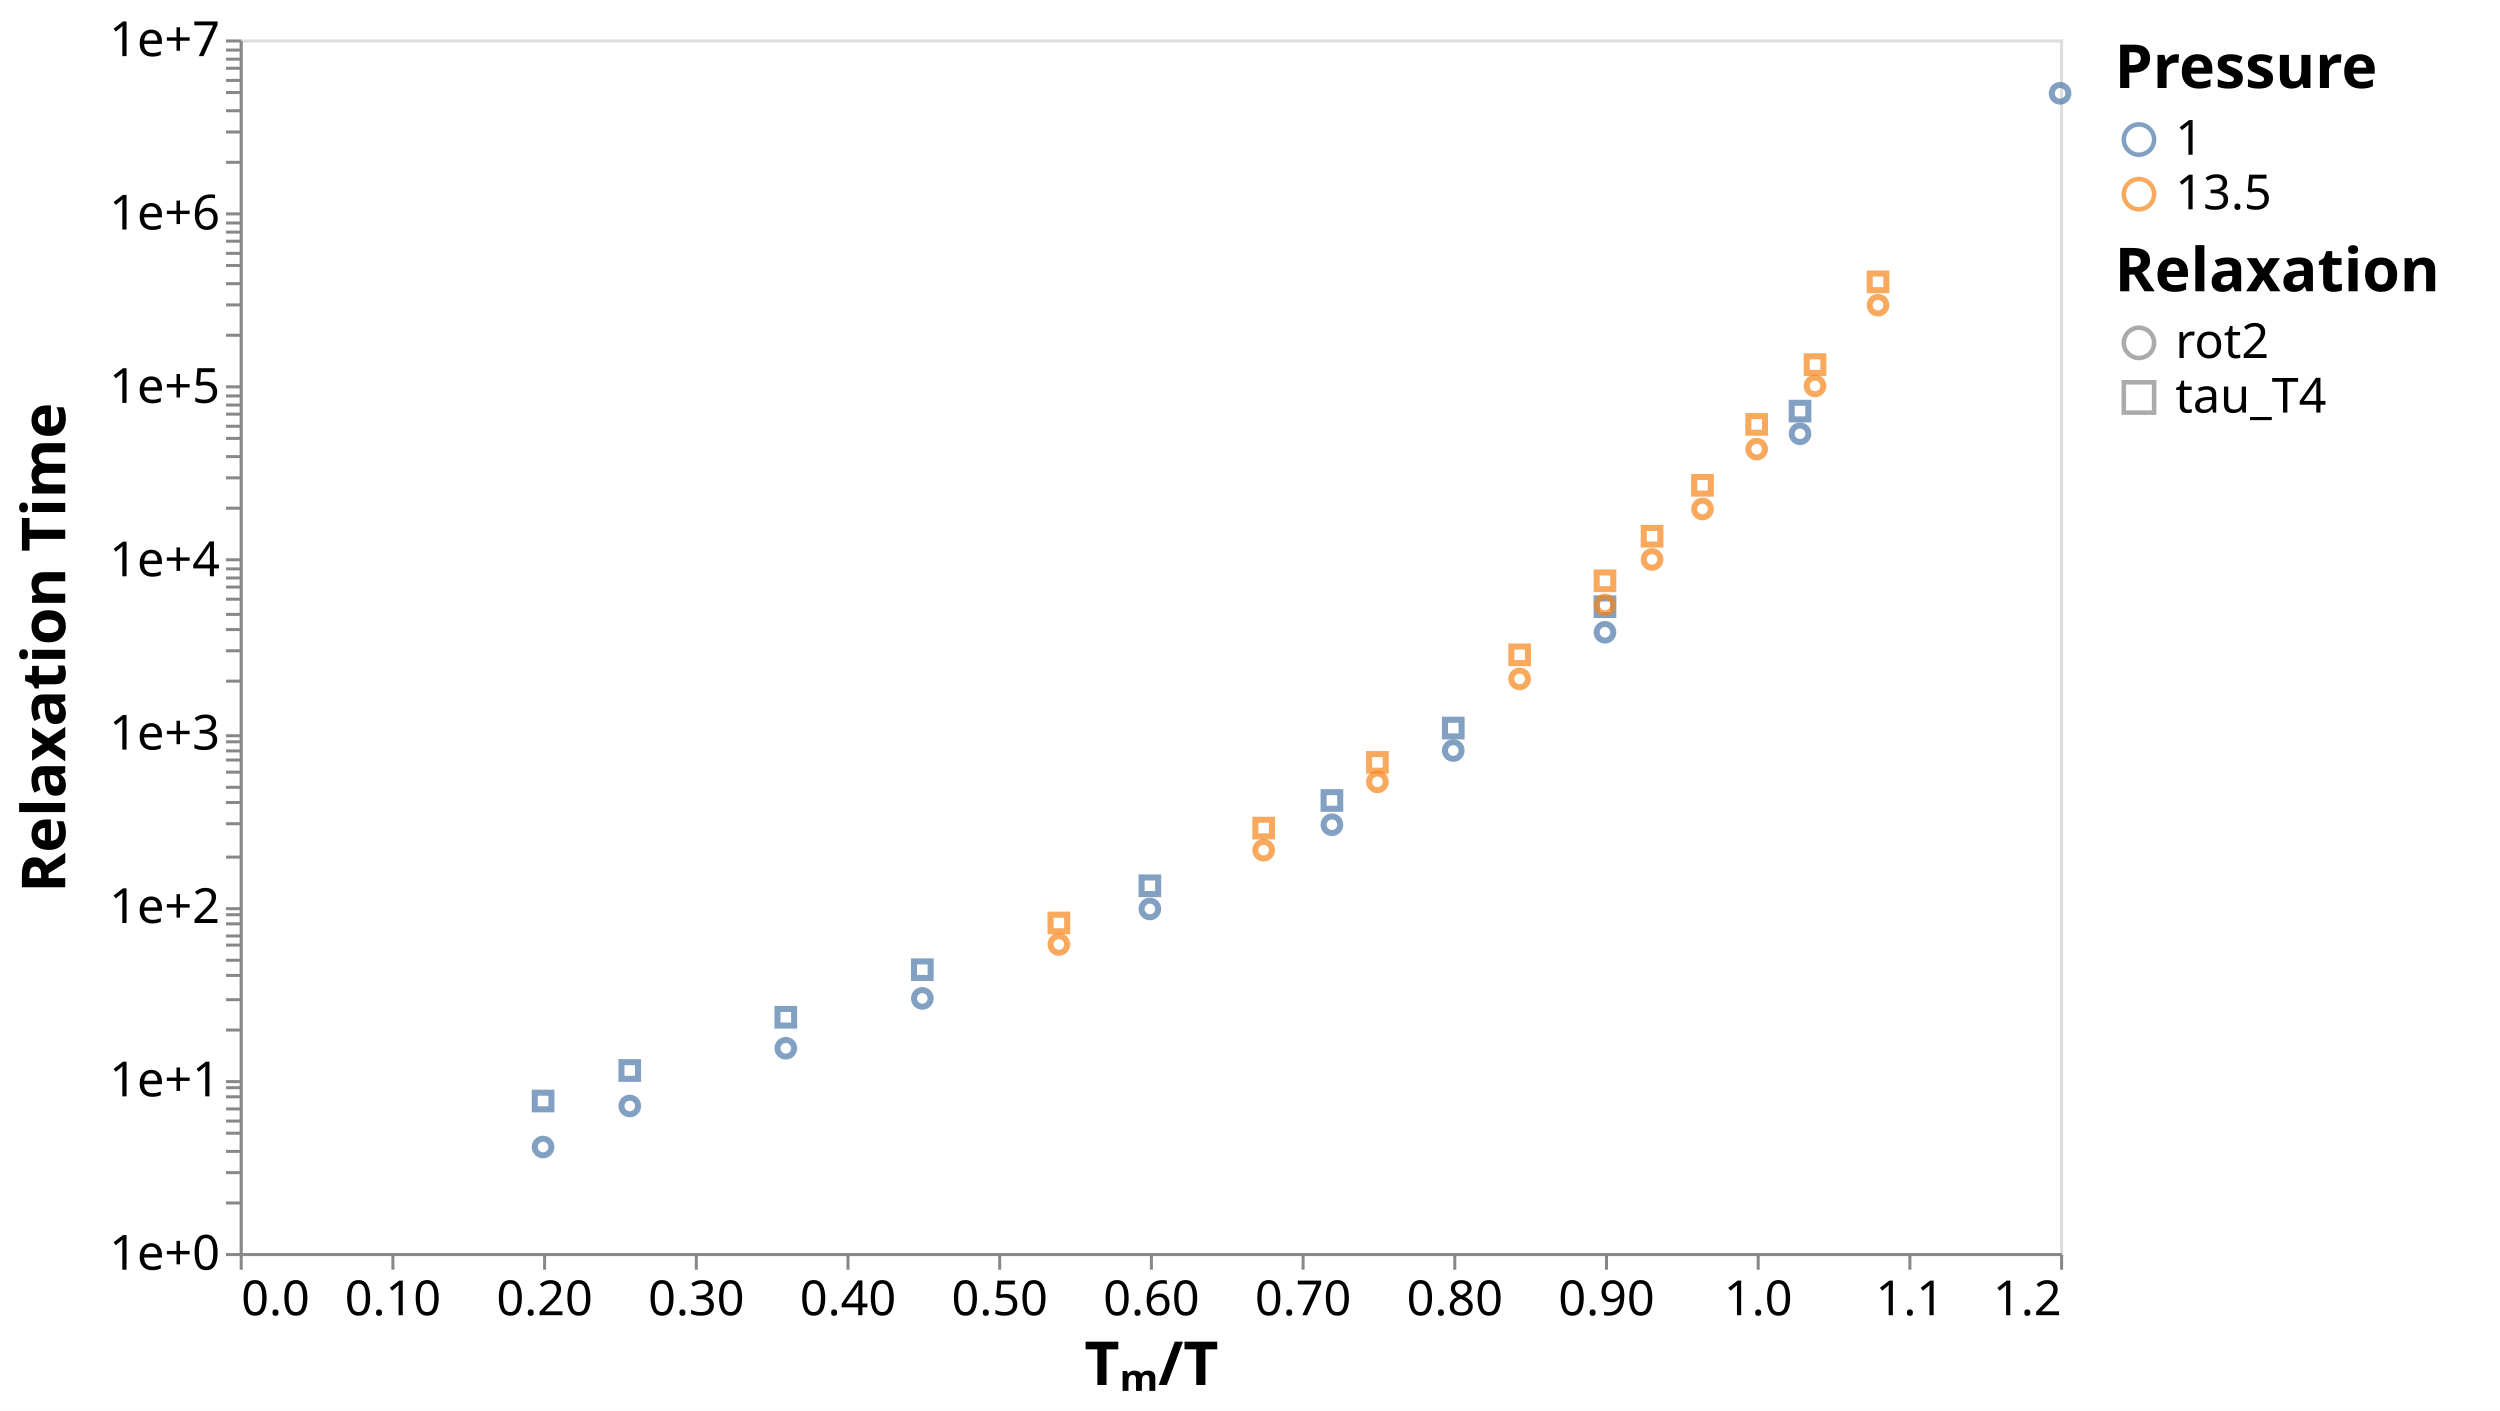
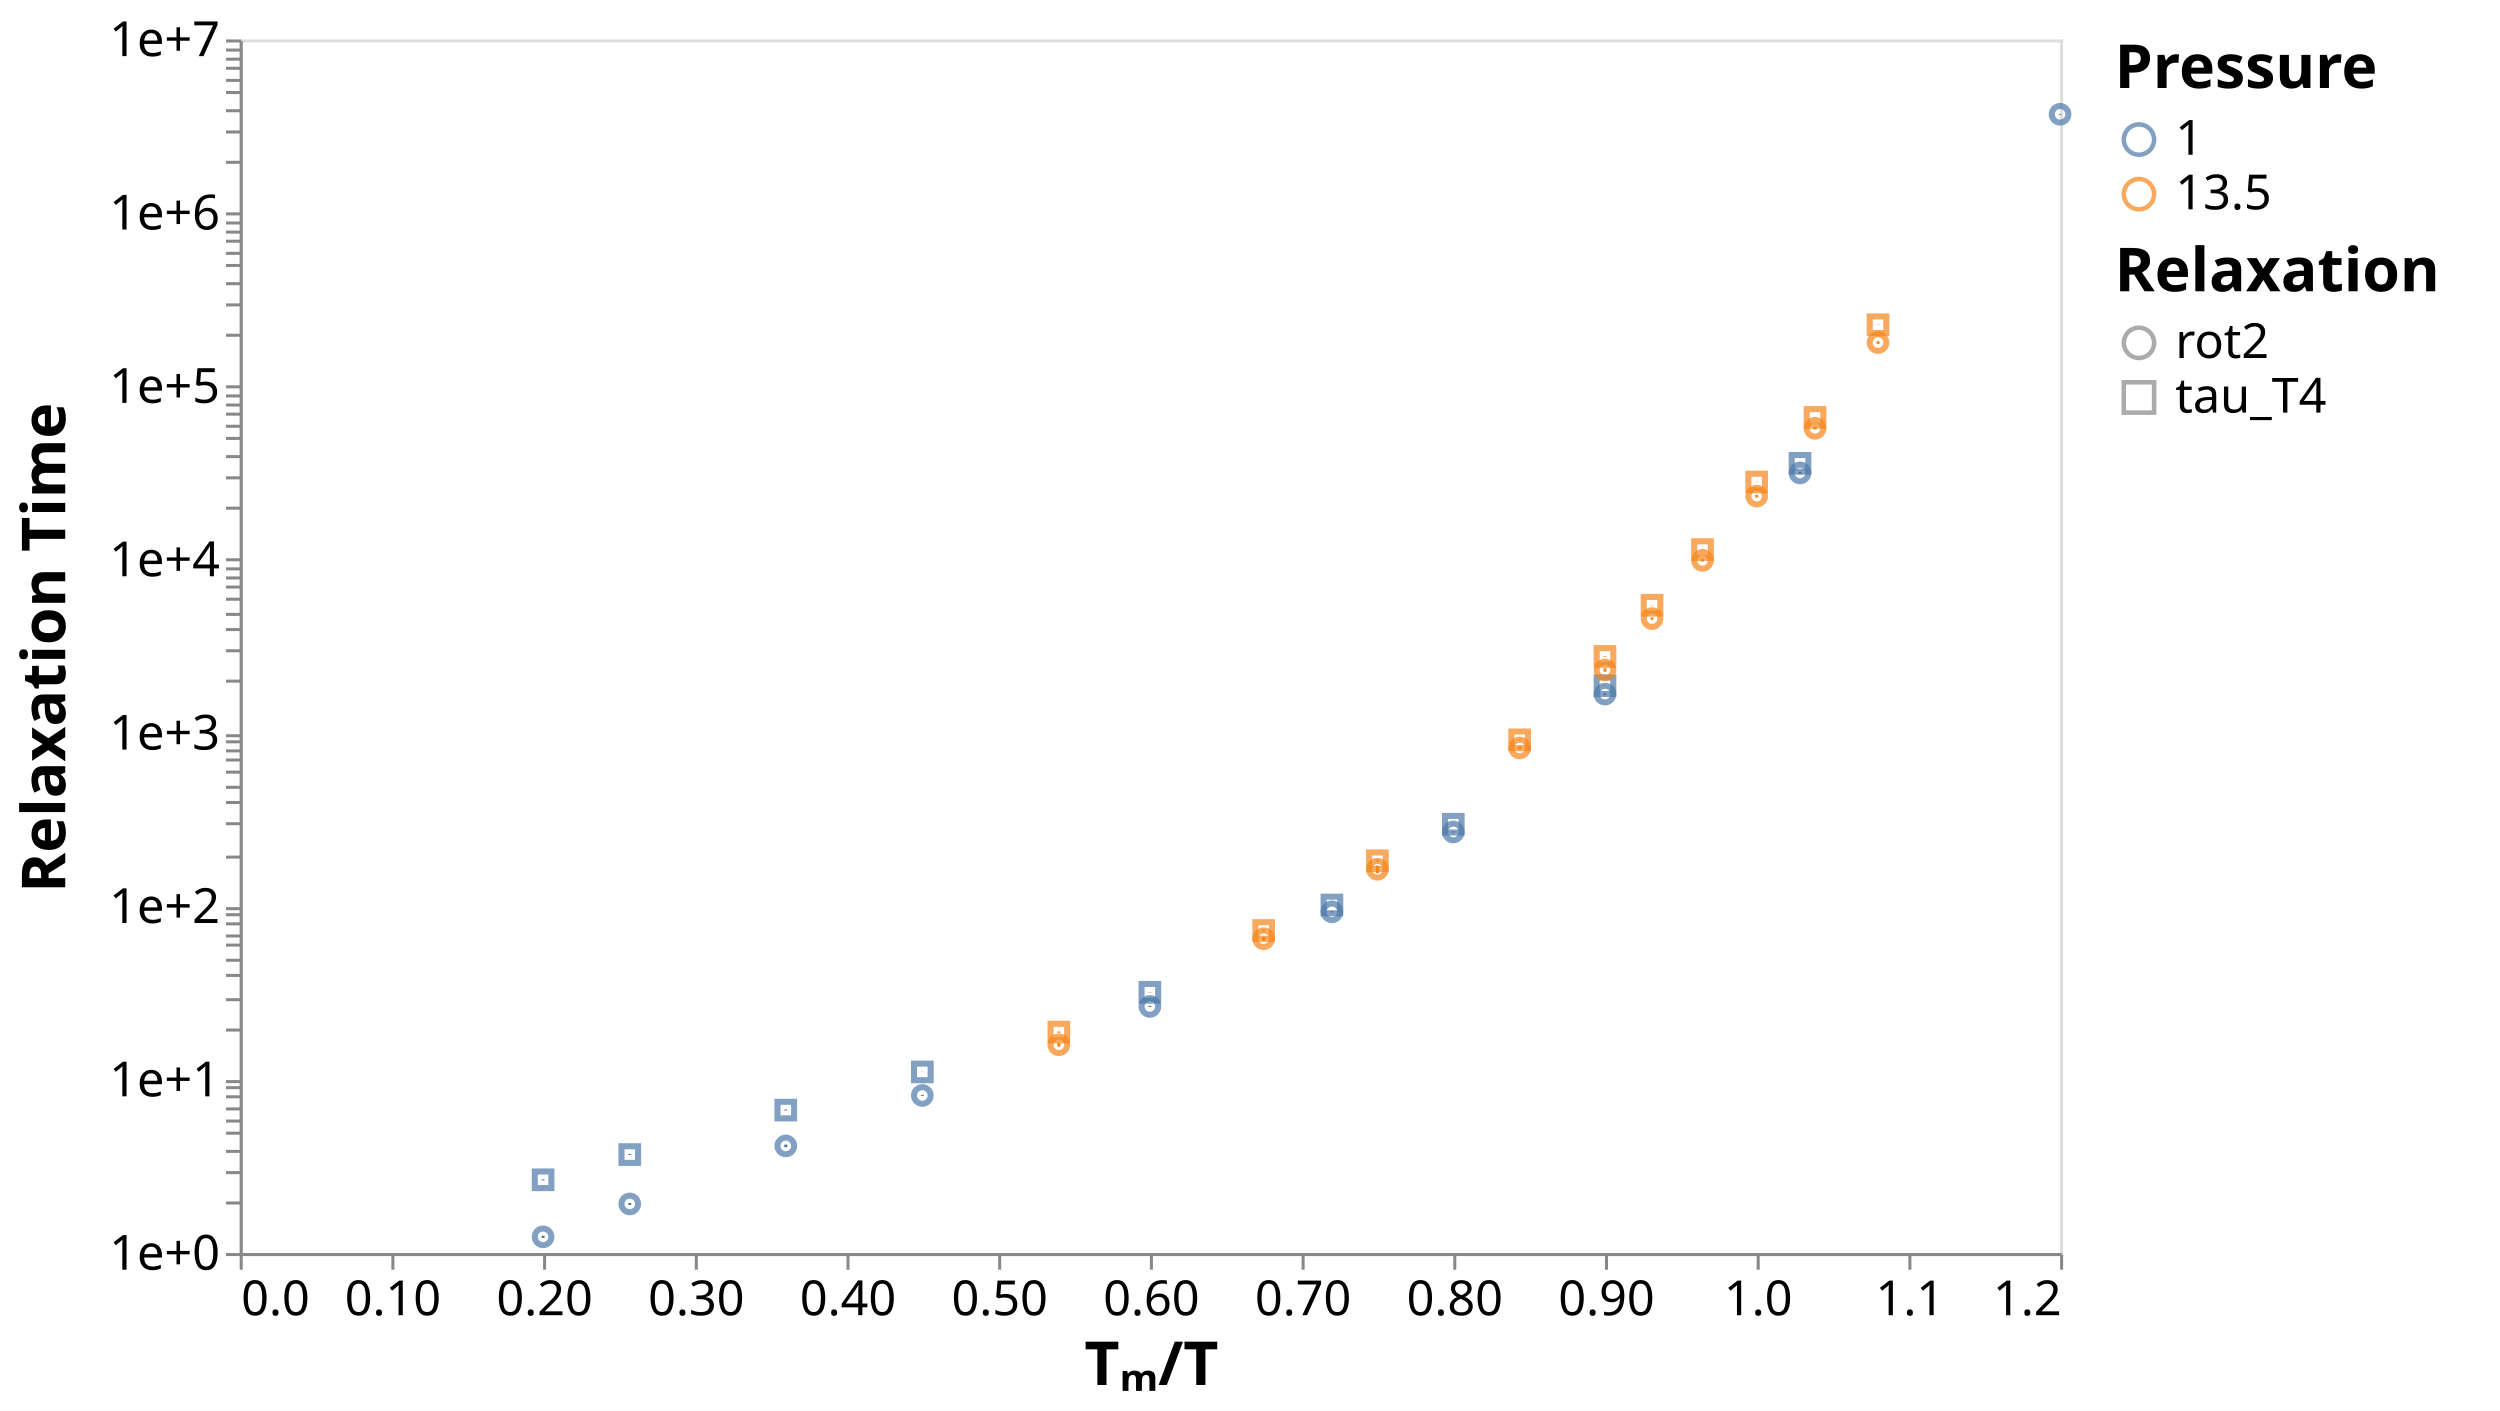
<svg xmlns="http://www.w3.org/2000/svg" class="marks" width="824" height="465" viewBox="0 0 824 465" version="1.1">
  <rect width="824" height="465" style="fill: white;" />
  <g transform="translate(79,13)">
    <g class="mark-group role-frame root">
      <g transform="translate(0,0)">
        <path class="background" d="M0.5,0.5h600v400h-600Z" style="fill: none; stroke: #ddd;" />
        <g>
-           <g class="mark-rule role-mark layer_0_layer_0_marks" />
+           <g class="mark-rule role-mark layer_0_layer_0_marks">
+             <line transform="translate(600,24.78219)" x2="0" y2="-0.234" style="fill: none; stroke: #4c78a8;" />
+             <line transform="translate(514.2857,143.2745)" x2="0" y2="-0.776" style="fill: none; stroke: #4c78a8;" />
+             <line transform="translate(514.2857,139.7735)" x2="0" y2="-0.109" style="fill: none; stroke: #4c78a8;" />
+             <line transform="translate(450,216.0887)" x2="0" y2="-0.615" style="fill: none; stroke: #4c78a8;" />
+             <line transform="translate(450,213.0541)" x2="0" y2="-0.111" style="fill: none; stroke: #4c78a8;" />
+             <line transform="translate(400,261.4394)" x2="0" y2="-0.439" style="fill: none; stroke: #4c78a8;" />
+             <line transform="translate(400,258.714)" x2="0" y2="-0.102" style="fill: none; stroke: #4c78a8;" />
+             <line transform="translate(360,287.714)" x2="0" y2="-0.359" style="fill: none; stroke: #4c78a8;" />
+             <line transform="translate(360,285.3273)" x2="0" y2="-0.092" style="fill: none; stroke: #4c78a8;" />
+             <line transform="translate(300,318.908)" x2="0" y2="-0.368" style="fill: none; stroke: #4c78a8;" />
+             <line transform="translate(300,314.1197)" x2="0" y2="-0.13" style="fill: none; stroke: #4c78a8;" />
+             <line transform="translate(225,348.2289)" x2="0" y2="-0.314" style="fill: none; stroke: #4c78a8;" />
+             <line transform="translate(225,340.3624)" x2="0" y2="-0.108" style="fill: none; stroke: #4c78a8;" />
+             <line transform="translate(180,365.1508)" x2="0" y2="-0.898" style="fill: none; stroke: #4c78a8;" />
+             <line transform="translate(180,353.0516)" x2="0" y2="-0.326" style="fill: none; stroke: #4c78a8;" />
+             <line transform="translate(540,100.3708)" x2="0" y2="-0.909" style="fill: none; stroke: #f58518;" />
+             <line transform="translate(540,94.0904)" x2="0" y2="-0.11" style="fill: none; stroke: #f58518;" />
+             <line transform="translate(519.2308,128.5843)" x2="0" y2="-0.811" style="fill: none; stroke: #f58518;" />
+             <line transform="translate(519.2308,124.6404)" x2="0" y2="-0.107" style="fill: none; stroke: #f58518;" />
+             <line transform="translate(500,150.9704)" x2="0" y2="-0.876" style="fill: none; stroke: #f58518;" />
+             <line transform="translate(500,145.9338)" x2="0" y2="-0.115" style="fill: none; stroke: #f58518;" />
+             <line transform="translate(128.5714,384.1258)" x2="0" y2="-0.625" style="fill: none; stroke: #4c78a8;" />
+             <line transform="translate(128.5714,367.7048)" x2="0" y2="-0.32" style="fill: none; stroke: #4c78a8;" />
+             <line transform="translate(482.1429,172.0718)" x2="0" y2="-0.738" style="fill: none; stroke: #f58518;" />
+             <line transform="translate(482.1429,168.2046)" x2="0" y2="-0.111" style="fill: none; stroke: #f58518;" />
+             <line transform="translate(465.5172,191.2885)" x2="0" y2="-0.795" style="fill: none; stroke: #f58518;" />
+             <line transform="translate(465.5172,186.5431)" x2="0" y2="-0.114" style="fill: none; stroke: #f58518;" />
+             <line transform="translate(450,208.399)" x2="0" y2="-1.118" style="fill: none; stroke: #f58518;" />
+             <line transform="translate(450,203.4551)" x2="0" y2="-0.183" style="fill: none; stroke: #f58518;" />
+             <line transform="translate(421.875,234.0003)" x2="0" y2="-0.938" style="fill: none; stroke: #f58518;" />
+             <line transform="translate(421.875,230.9286)" x2="0" y2="-0.173" style="fill: none; stroke: #f58518;" />
+             <line transform="translate(100,395.0317)" x2="0" y2="-0.735" style="fill: none; stroke: #4c78a8;" />
+             <line transform="translate(100,376.0174)" x2="0" y2="-0.314" style="fill: none; stroke: #4c78a8;" />
+             <line transform="translate(375,274.78)" x2="0" y2="-2.472" style="fill: none; stroke: #f58518;" />
+             <line transform="translate(375,270.9747)" x2="0" y2="-0.537" style="fill: none; stroke: #f58518;" />
+             <line transform="translate(337.5,297.0782)" x2="0" y2="-1.329" style="fill: none; stroke: #f58518;" />
+             <line transform="translate(337.5,293.9254)" x2="0" y2="-0.475" style="fill: none; stroke: #f58518;" />
+             <line transform="translate(270,332.0043)" x2="0" y2="-1.294" style="fill: none; stroke: #f58518;" />
+             <line transform="translate(270,327.3944)" x2="0" y2="-0.423" style="fill: none; stroke: #f58518;" />
+           </g>
          <g class="mark-symbol role-mark layer_1_marks">
-             <path transform="translate(600,17.75784)" d="M2.739,0A2.739,2.739,0,1,1,-2.739,0A2.739,2.739,0,1,1,2.739,0" style="fill: none; stroke: #4c78a8; stroke-width: 2; opacity: 0.7;" />
-             <path transform="translate(514.2857,129.9722)" d="M2.739,0A2.739,2.739,0,1,1,-2.739,0A2.739,2.739,0,1,1,2.739,0" style="fill: none; stroke: #4c78a8; stroke-width: 2; opacity: 0.7;" />
-             <path transform="translate(514.2857,122.5025)" d="M-2.739,-2.739h5.477v5.477h-5.477Z" style="fill: none; stroke: #4c78a8; stroke-width: 2; opacity: 0.7;" />
-             <path transform="translate(450,195.3992)" d="M2.739,0A2.739,2.739,0,1,1,-2.739,0A2.739,2.739,0,1,1,2.739,0" style="fill: none; stroke: #4c78a8; stroke-width: 2; opacity: 0.7;" />
-             <path transform="translate(450,186.9706)" d="M-2.739,-2.739h5.477v5.477h-5.477Z" style="fill: none; stroke: #4c78a8; stroke-width: 2; opacity: 0.7;" />
-             <path transform="translate(400,234.3774)" d="M2.739,0A2.739,2.739,0,1,1,-2.739,0A2.739,2.739,0,1,1,2.739,0" style="fill: none; stroke: #4c78a8; stroke-width: 2; opacity: 0.7;" />
-             <path transform="translate(400,226.9654)" d="M-2.739,-2.739h5.477v5.477h-5.477Z" style="fill: none; stroke: #4c78a8; stroke-width: 2; opacity: 0.7;" />
-             <path transform="translate(360,258.832)" d="M2.739,0A2.739,2.739,0,1,1,-2.739,0A2.739,2.739,0,1,1,2.739,0" style="fill: none; stroke: #4c78a8; stroke-width: 2; opacity: 0.7;" />
-             <path transform="translate(360,250.8393)" d="M-2.739,-2.739h5.477v5.477h-5.477Z" style="fill: none; stroke: #4c78a8; stroke-width: 2; opacity: 0.7;" />
-             <path transform="translate(300,286.592)" d="M2.739,0A2.739,2.739,0,1,1,-2.739,0A2.739,2.739,0,1,1,2.739,0" style="fill: none; stroke: #4c78a8; stroke-width: 2; opacity: 0.7;" />
-             <path transform="translate(300,278.9493)" d="M-2.739,-2.739h5.477v5.477h-5.477Z" style="fill: none; stroke: #4c78a8; stroke-width: 2; opacity: 0.7;" />
-             <path transform="translate(225,316.067)" d="M2.739,0A2.739,2.739,0,1,1,-2.739,0A2.739,2.739,0,1,1,2.739,0" style="fill: none; stroke: #4c78a8; stroke-width: 2; opacity: 0.7;" />
-             <path transform="translate(225,306.6162)" d="M-2.739,-2.739h5.477v5.477h-5.477Z" style="fill: none; stroke: #4c78a8; stroke-width: 2; opacity: 0.7;" />
-             <path transform="translate(180,332.5069)" d="M2.739,0A2.739,2.739,0,1,1,-2.739,0A2.739,2.739,0,1,1,2.739,0" style="fill: none; stroke: #4c78a8; stroke-width: 2; opacity: 0.7;" />
-             <path transform="translate(180,322.2935)" d="M-2.739,-2.739h5.477v5.477h-5.477Z" style="fill: none; stroke: #4c78a8; stroke-width: 2; opacity: 0.7;" />
-             <path transform="translate(540,87.58386)" d="M2.739,0A2.739,2.739,0,1,1,-2.739,0A2.739,2.739,0,1,1,2.739,0" style="fill: none; stroke: #f58518; stroke-width: 2; opacity: 0.7;" />
-             <path transform="translate(540,79.90476)" d="M-2.739,-2.739h5.477v5.477h-5.477Z" style="fill: none; stroke: #f58518; stroke-width: 2; opacity: 0.7;" />
-             <path transform="translate(519.2308,114.2074)" d="M2.739,0A2.739,2.739,0,1,1,-2.739,0A2.739,2.739,0,1,1,2.739,0" style="fill: none; stroke: #f58518; stroke-width: 2; opacity: 0.7;" />
-             <path transform="translate(519.2308,107.1786)" d="M-2.739,-2.739h5.477v5.477h-5.477Z" style="fill: none; stroke: #f58518; stroke-width: 2; opacity: 0.7;" />
-             <path transform="translate(500,135.0401)" d="M2.739,0A2.739,2.739,0,1,1,-2.739,0A2.739,2.739,0,1,1,2.739,0" style="fill: none; stroke: #f58518; stroke-width: 2; opacity: 0.7;" />
-             <path transform="translate(500,126.8833)" d="M-2.739,-2.739h5.477v5.477h-5.477Z" style="fill: none; stroke: #f58518; stroke-width: 2; opacity: 0.7;" />
-             <path transform="translate(128.5714,351.5321)" d="M2.739,0A2.739,2.739,0,1,1,-2.739,0A2.739,2.739,0,1,1,2.739,0" style="fill: none; stroke: #4c78a8; stroke-width: 2; opacity: 0.7;" />
-             <path transform="translate(128.5714,339.8337)" d="M-2.739,-2.739h5.477v5.477h-5.477Z" style="fill: none; stroke: #4c78a8; stroke-width: 2; opacity: 0.7;" />
-             <path transform="translate(482.1429,154.7612)" d="M2.739,0A2.739,2.739,0,1,1,-2.739,0A2.739,2.739,0,1,1,2.739,0" style="fill: none; stroke: #f58518; stroke-width: 2; opacity: 0.7;" />
-             <path transform="translate(482.1429,146.9555)" d="M-2.739,-2.739h5.477v5.477h-5.477Z" style="fill: none; stroke: #f58518; stroke-width: 2; opacity: 0.7;" />
-             <path transform="translate(465.5172,171.3963)" d="M2.739,0A2.739,2.739,0,1,1,-2.739,0A2.739,2.739,0,1,1,2.739,0" style="fill: none; stroke: #f58518; stroke-width: 2; opacity: 0.7;" />
-             <path transform="translate(465.5172,163.7521)" d="M-2.739,-2.739h5.477v5.477h-5.477Z" style="fill: none; stroke: #f58518; stroke-width: 2; opacity: 0.7;" />
-             <path transform="translate(450,186.4053)" d="M2.739,0A2.739,2.739,0,1,1,-2.739,0A2.739,2.739,0,1,1,2.739,0" style="fill: none; stroke: #f58518; stroke-width: 2; opacity: 0.7;" />
-             <path transform="translate(450,178.4322)" d="M-2.739,-2.739h5.477v5.477h-5.477Z" style="fill: none; stroke: #f58518; stroke-width: 2; opacity: 0.7;" />
-             <path transform="translate(421.875,210.7751)" d="M2.739,0A2.739,2.739,0,1,1,-2.739,0A2.739,2.739,0,1,1,2.739,0" style="fill: none; stroke: #f58518; stroke-width: 2; opacity: 0.7;" />
-             <path transform="translate(421.875,202.8238)" d="M-2.739,-2.739h5.477v5.477h-5.477Z" style="fill: none; stroke: #f58518; stroke-width: 2; opacity: 0.7;" />
-             <path transform="translate(100,365.0596)" d="M2.739,0A2.739,2.739,0,1,1,-2.739,0A2.739,2.739,0,1,1,2.739,0" style="fill: none; stroke: #4c78a8; stroke-width: 2; opacity: 0.7;" />
-             <path transform="translate(100,349.8909)" d="M-2.739,-2.739h5.477v5.477h-5.477Z" style="fill: none; stroke: #4c78a8; stroke-width: 2; opacity: 0.7;" />
-             <path transform="translate(375,244.6927)" d="M2.739,0A2.739,2.739,0,1,1,-2.739,0A2.739,2.739,0,1,1,2.739,0" style="fill: none; stroke: #f58518; stroke-width: 2; opacity: 0.7;" />
-             <path transform="translate(375,238.2789)" d="M-2.739,-2.739h5.477v5.477h-5.477Z" style="fill: none; stroke: #f58518; stroke-width: 2; opacity: 0.7;" />
-             <path transform="translate(337.5,267.2133)" d="M2.739,0A2.739,2.739,0,1,1,-2.739,0A2.739,2.739,0,1,1,2.739,0" style="fill: none; stroke: #f58518; stroke-width: 2; opacity: 0.7;" />
-             <path transform="translate(337.5,259.9326)" d="M-2.739,-2.739h5.477v5.477h-5.477Z" style="fill: none; stroke: #f58518; stroke-width: 2; opacity: 0.7;" />
-             <path transform="translate(270,298.2882)" d="M2.739,0A2.739,2.739,0,1,1,-2.739,0A2.739,2.739,0,1,1,2.739,0" style="fill: none; stroke: #f58518; stroke-width: 2; opacity: 0.7;" />
-             <path transform="translate(270,291.208)" d="M-2.739,-2.739h5.477v5.477h-5.477Z" style="fill: none; stroke: #f58518; stroke-width: 2; opacity: 0.7;" />
+             <path transform="translate(600,24.6648)" d="M2.739,0A2.739,2.739,0,1,1,-2.739,0A2.739,2.739,0,1,1,2.739,0" style="fill: none; stroke: #4c78a8; stroke-width: 2; opacity: 0.7;" />
+             <path transform="translate(514.2857,142.8837)" d="M2.739,0A2.739,2.739,0,1,1,-2.739,0A2.739,2.739,0,1,1,2.739,0" style="fill: none; stroke: #4c78a8; stroke-width: 2; opacity: 0.7;" />
+             <path transform="translate(514.2857,139.7192)" d="M-2.739,-2.739h5.477v5.477h-5.477Z" style="fill: none; stroke: #4c78a8; stroke-width: 2; opacity: 0.7;" />
+             <path transform="translate(450,215.7795)" d="M2.739,0A2.739,2.739,0,1,1,-2.739,0A2.739,2.739,0,1,1,2.739,0" style="fill: none; stroke: #4c78a8; stroke-width: 2; opacity: 0.7;" />
+             <path transform="translate(450,212.9983)" d="M-2.739,-2.739h5.477v5.477h-5.477Z" style="fill: none; stroke: #4c78a8; stroke-width: 2; opacity: 0.7;" />
+             <path transform="translate(400,261.2189)" d="M2.739,0A2.739,2.739,0,1,1,-2.739,0A2.739,2.739,0,1,1,2.739,0" style="fill: none; stroke: #4c78a8; stroke-width: 2; opacity: 0.7;" />
+             <path transform="translate(400,258.6632)" d="M-2.739,-2.739h5.477v5.477h-5.477Z" style="fill: none; stroke: #4c78a8; stroke-width: 2; opacity: 0.7;" />
+             <path transform="translate(360,287.5339)" d="M2.739,0A2.739,2.739,0,1,1,-2.739,0A2.739,2.739,0,1,1,2.739,0" style="fill: none; stroke: #4c78a8; stroke-width: 2; opacity: 0.7;" />
+             <path transform="translate(360,285.2813)" d="M-2.739,-2.739h5.477v5.477h-5.477Z" style="fill: none; stroke: #4c78a8; stroke-width: 2; opacity: 0.7;" />
+             <path transform="translate(300,318.7232)" d="M2.739,0A2.739,2.739,0,1,1,-2.739,0A2.739,2.739,0,1,1,2.739,0" style="fill: none; stroke: #4c78a8; stroke-width: 2; opacity: 0.7;" />
+             <path transform="translate(300,314.0544)" d="M-2.739,-2.739h5.477v5.477h-5.477Z" style="fill: none; stroke: #4c78a8; stroke-width: 2; opacity: 0.7;" />
+             <path transform="translate(225,348.0713)" d="M2.739,0A2.739,2.739,0,1,1,-2.739,0A2.739,2.739,0,1,1,2.739,0" style="fill: none; stroke: #4c78a8; stroke-width: 2; opacity: 0.7;" />
+             <path transform="translate(225,340.3082)" d="M-2.739,-2.739h5.477v5.477h-5.477Z" style="fill: none; stroke: #4c78a8; stroke-width: 2; opacity: 0.7;" />
+             <path transform="translate(180,364.6979)" d="M2.739,0A2.739,2.739,0,1,1,-2.739,0A2.739,2.739,0,1,1,2.739,0" style="fill: none; stroke: #4c78a8; stroke-width: 2; opacity: 0.7;" />
+             <path transform="translate(180,352.8879)" d="M-2.739,-2.739h5.477v5.477h-5.477Z" style="fill: none; stroke: #4c78a8; stroke-width: 2; opacity: 0.7;" />
+             <path transform="translate(540,99.91237)" d="M2.739,0A2.739,2.739,0,1,1,-2.739,0A2.739,2.739,0,1,1,2.739,0" style="fill: none; stroke: #f58518; stroke-width: 2; opacity: 0.7;" />
+             <path transform="translate(540,94.03525)" d="M-2.739,-2.739h5.477v5.477h-5.477Z" style="fill: none; stroke: #f58518; stroke-width: 2; opacity: 0.7;" />
+             <path transform="translate(519.2308,128.1753)" d="M2.739,0A2.739,2.739,0,1,1,-2.739,0A2.739,2.739,0,1,1,2.739,0" style="fill: none; stroke: #f58518; stroke-width: 2; opacity: 0.7;" />
+             <path transform="translate(519.2308,124.587)" d="M-2.739,-2.739h5.477v5.477h-5.477Z" style="fill: none; stroke: #f58518; stroke-width: 2; opacity: 0.7;" />
+             <path transform="translate(500,150.5286)" d="M2.739,0A2.739,2.739,0,1,1,-2.739,0A2.739,2.739,0,1,1,2.739,0" style="fill: none; stroke: #f58518; stroke-width: 2; opacity: 0.7;" />
+             <path transform="translate(500,145.8764)" d="M-2.739,-2.739h5.477v5.477h-5.477Z" style="fill: none; stroke: #f58518; stroke-width: 2; opacity: 0.7;" />
+             <path transform="translate(128.5714,383.8114)" d="M2.739,0A2.739,2.739,0,1,1,-2.739,0A2.739,2.739,0,1,1,2.739,0" style="fill: none; stroke: #4c78a8; stroke-width: 2; opacity: 0.7;" />
+             <path transform="translate(128.5714,367.5445)" d="M-2.739,-2.739h5.477v5.477h-5.477Z" style="fill: none; stroke: #4c78a8; stroke-width: 2; opacity: 0.7;" />
+             <path transform="translate(482.1429,171.7003)" d="M2.739,0A2.739,2.739,0,1,1,-2.739,0A2.739,2.739,0,1,1,2.739,0" style="fill: none; stroke: #f58518; stroke-width: 2; opacity: 0.7;" />
+             <path transform="translate(482.1429,168.149)" d="M-2.739,-2.739h5.477v5.477h-5.477Z" style="fill: none; stroke: #f58518; stroke-width: 2; opacity: 0.7;" />
+             <path transform="translate(465.5172,190.888)" d="M2.739,0A2.739,2.739,0,1,1,-2.739,0A2.739,2.739,0,1,1,2.739,0" style="fill: none; stroke: #f58518; stroke-width: 2; opacity: 0.7;" />
+             <path transform="translate(465.5172,186.4861)" d="M-2.739,-2.739h5.477v5.477h-5.477Z" style="fill: none; stroke: #f58518; stroke-width: 2; opacity: 0.7;" />
+             <path transform="translate(450,207.8339)" d="M2.739,0A2.739,2.739,0,1,1,-2.739,0A2.739,2.739,0,1,1,2.739,0" style="fill: none; stroke: #f58518; stroke-width: 2; opacity: 0.7;" />
+             <path transform="translate(450,203.3636)" d="M-2.739,-2.739h5.477v5.477h-5.477Z" style="fill: none; stroke: #f58518; stroke-width: 2; opacity: 0.7;" />
+             <path transform="translate(421.875,233.5266)" d="M2.739,0A2.739,2.739,0,1,1,-2.739,0A2.739,2.739,0,1,1,2.739,0" style="fill: none; stroke: #f58518; stroke-width: 2; opacity: 0.7;" />
+             <path transform="translate(421.875,230.8421)" d="M-2.739,-2.739h5.477v5.477h-5.477Z" style="fill: none; stroke: #f58518; stroke-width: 2; opacity: 0.7;" />
+             <path transform="translate(100,394.6616)" d="M2.739,0A2.739,2.739,0,1,1,-2.739,0A2.739,2.739,0,1,1,2.739,0" style="fill: none; stroke: #4c78a8; stroke-width: 2; opacity: 0.7;" />
+             <path transform="translate(100,375.8597)" d="M-2.739,-2.739h5.477v5.477h-5.477Z" style="fill: none; stroke: #4c78a8; stroke-width: 2; opacity: 0.7;" />
+             <path transform="translate(375,273.5133)" d="M2.739,0A2.739,2.739,0,1,1,-2.739,0A2.739,2.739,0,1,1,2.739,0" style="fill: none; stroke: #f58518; stroke-width: 2; opacity: 0.7;" />
+             <path transform="translate(375,270.7045)" d="M-2.739,-2.739h5.477v5.477h-5.477Z" style="fill: none; stroke: #f58518; stroke-width: 2; opacity: 0.7;" />
+             <path transform="translate(337.5,296.405)" d="M2.739,0A2.739,2.739,0,1,1,-2.739,0A2.739,2.739,0,1,1,2.739,0" style="fill: none; stroke: #f58518; stroke-width: 2; opacity: 0.7;" />
+             <path transform="translate(337.5,293.6867)" d="M-2.739,-2.739h5.477v5.477h-5.477Z" style="fill: none; stroke: #f58518; stroke-width: 2; opacity: 0.7;" />
+             <path transform="translate(270,331.3487)" d="M2.739,0A2.739,2.739,0,1,1,-2.739,0A2.739,2.739,0,1,1,2.739,0" style="fill: none; stroke: #f58518; stroke-width: 2; opacity: 0.7;" />
+             <path transform="translate(270,327.1822)" d="M-2.739,-2.739h5.477v5.477h-5.477Z" style="fill: none; stroke: #f58518; stroke-width: 2; opacity: 0.7;" />
          </g>
          <g class="mark-group role-legend">
            <g transform="translate(618,0)">
              <path class="background" d="M0,0h101v59h-101Z" style="pointer-events: none; fill: none;" />
              <g>
                <g class="mark-group role-legend-entry">
                  <g transform="translate(0,25)">
                    <path class="background" d="M0,0h0v0h0Z" style="pointer-events: none; fill: none;" />
                    <g>
                      <g class="mark-group role-scope">
                        <g transform="translate(0,0)">
                          <path class="background" d="M0,0h55v16h-55Z" style="pointer-events: none; fill: none; opacity: 1;" />
                          <g>
                            <g class="mark-symbol role-legend-symbol" style="pointer-events: none;">
                              <path transform="translate(8,8)" d="M5,0A5,5,0,1,1,-5,0A5,5,0,1,1,5,0" style="fill: none; stroke: #4c78a8; stroke-width: 1.5; opacity: 0.7;" />
                            </g>
                            <g class="mark-text role-legend-label" style="pointer-events: none;">
                              <text text-anchor="start" transform="translate(20,13)" style="font-family: sans-serif; font-size: 16px; fill: #000; opacity: 1;">1</text>
                            </g>
                          </g>
                        </g>
                        <g transform="translate(0,18)">
                          <path class="background" d="M0,0h55v16h-55Z" style="pointer-events: none; fill: none; opacity: 1;" />
                          <g>
                            <g class="mark-symbol role-legend-symbol" style="pointer-events: none;">
                              <path transform="translate(8,8)" d="M5,0A5,5,0,1,1,-5,0A5,5,0,1,1,5,0" style="fill: none; stroke: #f58518; stroke-width: 1.5; opacity: 0.7;" />
                            </g>
                            <g class="mark-text role-legend-label" style="pointer-events: none;">
                              <text text-anchor="start" transform="translate(20,13)" style="font-family: sans-serif; font-size: 16px; fill: #000; opacity: 1;">13.5</text>
                            </g>
                          </g>
                        </g>
                      </g>
                    </g>
                  </g>
                </g>
                <g class="mark-text role-legend-title" style="pointer-events: none;">
                  <text text-anchor="start" transform="translate(0,16)" style="font-family: sans-serif; font-size: 20px; font-weight: bold; fill: #000; opacity: 1;">Pressure</text>
                </g>
              </g>
            </g>
          </g>
          <g class="mark-group role-legend">
            <g transform="translate(618,67)">
              <path class="background" d="M0,0h122v59h-122Z" style="pointer-events: none; fill: none;" />
              <g>
                <g class="mark-group role-legend-entry">
                  <g transform="translate(0,25)">
                    <path class="background" d="M0,0h0v0h0Z" style="pointer-events: none; fill: none;" />
                    <g>
                      <g class="mark-group role-scope">
                        <g transform="translate(0,0)">
                          <path class="background" d="M0,0h74v16h-74Z" style="pointer-events: none; fill: none; opacity: 1;" />
                          <g>
                            <g class="mark-symbol role-legend-symbol" style="pointer-events: none;">
                              <path transform="translate(8,8)" d="M5,0A5,5,0,1,1,-5,0A5,5,0,1,1,5,0" style="fill: none; stroke: #888; stroke-width: 1.5; opacity: 0.7;" />
                            </g>
                            <g class="mark-text role-legend-label" style="pointer-events: none;">
                              <text text-anchor="start" transform="translate(20,13)" style="font-family: sans-serif; font-size: 16px; fill: #000; opacity: 1;">rot2</text>
                            </g>
                          </g>
                        </g>
                        <g transform="translate(0,18)">
                          <path class="background" d="M0,0h74v16h-74Z" style="pointer-events: none; fill: none; opacity: 1;" />
                          <g>
                            <g class="mark-symbol role-legend-symbol" style="pointer-events: none;">
                              <path transform="translate(8,8)" d="M-5,-5h10v10h-10Z" style="fill: none; stroke: #888; stroke-width: 1.5; opacity: 0.7;" />
                            </g>
                            <g class="mark-text role-legend-label" style="pointer-events: none;">
                              <text text-anchor="start" transform="translate(20,13)" style="font-family: sans-serif; font-size: 16px; fill: #000; opacity: 1;">tau_T4</text>
                            </g>
                          </g>
                        </g>
                      </g>
                    </g>
                  </g>
                </g>
                <g class="mark-text role-legend-title" style="pointer-events: none;">
                  <text text-anchor="start" transform="translate(0,16)" style="font-family: sans-serif; font-size: 20px; font-weight: bold; fill: #000; opacity: 1;">Relaxation</text>
                </g>
              </g>
            </g>
          </g>
          <g class="mark-group role-axis">
            <g transform="translate(0.5,400.5)">
              <path class="background" d="M0,0h0v0h0Z" style="pointer-events: none; fill: none;" />
              <g>
                <g class="mark-rule role-axis-tick" style="pointer-events: none;">
                  <line transform="translate(0,0)" x2="0" y2="5" style="fill: none; stroke: #888; stroke-width: 1; opacity: 1;" />
                  <line transform="translate(50,0)" x2="0" y2="5" style="fill: none; stroke: #888; stroke-width: 1; opacity: 1;" />
                  <line transform="translate(100,0)" x2="0" y2="5" style="fill: none; stroke: #888; stroke-width: 1; opacity: 1;" />
                  <line transform="translate(150,0)" x2="0" y2="5" style="fill: none; stroke: #888; stroke-width: 1; opacity: 1;" />
                  <line transform="translate(200,0)" x2="0" y2="5" style="fill: none; stroke: #888; stroke-width: 1; opacity: 1;" />
                  <line transform="translate(250,0)" x2="0" y2="5" style="fill: none; stroke: #888; stroke-width: 1; opacity: 1;" />
                  <line transform="translate(300,0)" x2="0" y2="5" style="fill: none; stroke: #888; stroke-width: 1; opacity: 1;" />
                  <line transform="translate(350,0)" x2="0" y2="5" style="fill: none; stroke: #888; stroke-width: 1; opacity: 1;" />
                  <line transform="translate(400,0)" x2="0" y2="5" style="fill: none; stroke: #888; stroke-width: 1; opacity: 1;" />
                  <line transform="translate(450,0)" x2="0" y2="5" style="fill: none; stroke: #888; stroke-width: 1; opacity: 1;" />
                  <line transform="translate(500,0)" x2="0" y2="5" style="fill: none; stroke: #888; stroke-width: 1; opacity: 1;" />
                  <line transform="translate(550,0)" x2="0" y2="5" style="fill: none; stroke: #888; stroke-width: 1; opacity: 1;" />
                  <line transform="translate(600,0)" x2="0" y2="5" style="fill: none; stroke: #888; stroke-width: 1; opacity: 1;" />
                </g>
                <g class="mark-text role-axis-label" style="pointer-events: none;">
                  <text text-anchor="start" transform="translate(0,20)" style="font-family: sans-serif; font-size: 16px; fill: #000; opacity: 1;">0.0</text>
                  <text text-anchor="middle" transform="translate(50,20)" style="font-family: sans-serif; font-size: 16px; fill: #000; opacity: 1;">0.10</text>
                  <text text-anchor="middle" transform="translate(100,20)" style="font-family: sans-serif; font-size: 16px; fill: #000; opacity: 1;">0.20</text>
                  <text text-anchor="middle" transform="translate(150,20)" style="font-family: sans-serif; font-size: 16px; fill: #000; opacity: 1;">0.30</text>
                  <text text-anchor="middle" transform="translate(200,20)" style="font-family: sans-serif; font-size: 16px; fill: #000; opacity: 1;">0.40</text>
                  <text text-anchor="middle" transform="translate(250,20)" style="font-family: sans-serif; font-size: 16px; fill: #000; opacity: 1;">0.50</text>
                  <text text-anchor="middle" transform="translate(300,20)" style="font-family: sans-serif; font-size: 16px; fill: #000; opacity: 1;">0.60</text>
                  <text text-anchor="middle" transform="translate(350,20)" style="font-family: sans-serif; font-size: 16px; fill: #000; opacity: 1;">0.70</text>
                  <text text-anchor="middle" transform="translate(400,20)" style="font-family: sans-serif; font-size: 16px; fill: #000; opacity: 1;">0.80</text>
                  <text text-anchor="middle" transform="translate(450,20)" style="font-family: sans-serif; font-size: 16px; fill: #000; opacity: 1;">0.90</text>
                  <text text-anchor="middle" transform="translate(500,20)" style="font-family: sans-serif; font-size: 16px; fill: #000; opacity: 1;">1.0</text>
                  <text text-anchor="middle" transform="translate(550,20)" style="font-family: sans-serif; font-size: 16px; fill: #000; opacity: 1;">1.1</text>
                  <text text-anchor="end" transform="translate(600,20)" style="font-family: sans-serif; font-size: 16px; fill: #000; opacity: 1;">1.2</text>
                </g>
                <g class="mark-rule role-axis-domain" style="pointer-events: none;">
                  <line transform="translate(0,0)" x2="600" y2="0" style="fill: none; stroke: #888; stroke-width: 1; opacity: 1;" />
                </g>
                <g class="mark-text role-axis-title" style="pointer-events: none;">
                  <text text-anchor="middle" transform="translate(300,43)" style="font-family: sans-serif; font-size: 20px; font-weight: bold; fill: #000; opacity: 1;">Tₘ/T</text>
                </g>
              </g>
            </g>
          </g>
          <g class="mark-group role-axis">
            <g transform="translate(0.5,0.5)">
              <path class="background" d="M0,0h0v0h0Z" style="pointer-events: none; fill: none;" />
              <g>
                <g class="mark-rule role-axis-tick" style="pointer-events: none;">
                  <line transform="translate(0,400)" x2="-5" y2="0" style="fill: none; stroke: #888; stroke-width: 1; opacity: 1;" />
                  <line transform="translate(0,383)" x2="-5" y2="0" style="fill: none; stroke: #888; stroke-width: 1; opacity: 1;" />
                  <line transform="translate(0,373)" x2="-5" y2="0" style="fill: none; stroke: #888; stroke-width: 1; opacity: 1;" />
                  <line transform="translate(0,366)" x2="-5" y2="0" style="fill: none; stroke: #888; stroke-width: 1; opacity: 1;" />
                  <line transform="translate(0,360)" x2="-5" y2="0" style="fill: none; stroke: #888; stroke-width: 1; opacity: 1;" />
                  <line transform="translate(0,356)" x2="-5" y2="0" style="fill: none; stroke: #888; stroke-width: 1; opacity: 1;" />
                  <line transform="translate(0,352)" x2="-5" y2="0" style="fill: none; stroke: #888; stroke-width: 1; opacity: 1;" />
                  <line transform="translate(0,348)" x2="-5" y2="0" style="fill: none; stroke: #888; stroke-width: 1; opacity: 1;" />
                  <line transform="translate(0,345)" x2="-5" y2="0" style="fill: none; stroke: #888; stroke-width: 1; opacity: 1;" />
                  <line transform="translate(0,343)" x2="-5" y2="0" style="fill: none; stroke: #888; stroke-width: 1; opacity: 1;" />
                  <line transform="translate(0,326)" x2="-5" y2="0" style="fill: none; stroke: #888; stroke-width: 1; opacity: 1;" />
                  <line transform="translate(0,316)" x2="-5" y2="0" style="fill: none; stroke: #888; stroke-width: 1; opacity: 1;" />
                  <line transform="translate(0,308)" x2="-5" y2="0" style="fill: none; stroke: #888; stroke-width: 1; opacity: 1;" />
                  <line transform="translate(0,303)" x2="-5" y2="0" style="fill: none; stroke: #888; stroke-width: 1; opacity: 1;" />
                  <line transform="translate(0,298)" x2="-5" y2="0" style="fill: none; stroke: #888; stroke-width: 1; opacity: 1;" />
                  <line transform="translate(0,295)" x2="-5" y2="0" style="fill: none; stroke: #888; stroke-width: 1; opacity: 1;" />
                  <line transform="translate(0,291)" x2="-5" y2="0" style="fill: none; stroke: #888; stroke-width: 1; opacity: 1;" />
                  <line transform="translate(0,288)" x2="-5" y2="0" style="fill: none; stroke: #888; stroke-width: 1; opacity: 1;" />
                  <line transform="translate(0,286)" x2="-5" y2="0" style="fill: none; stroke: #888; stroke-width: 1; opacity: 1;" />
                  <line transform="translate(0,269)" x2="-5" y2="0" style="fill: none; stroke: #888; stroke-width: 1; opacity: 1;" />
                  <line transform="translate(0,258)" x2="-5" y2="0" style="fill: none; stroke: #888; stroke-width: 1; opacity: 1;" />
                  <line transform="translate(0,251)" x2="-5" y2="0" style="fill: none; stroke: #888; stroke-width: 1; opacity: 1;" />
                  <line transform="translate(0,246)" x2="-5" y2="0" style="fill: none; stroke: #888; stroke-width: 1; opacity: 1;" />
                  <line transform="translate(0,241)" x2="-5" y2="0" style="fill: none; stroke: #888; stroke-width: 1; opacity: 1;" />
                  <line transform="translate(0,237)" x2="-5" y2="0" style="fill: none; stroke: #888; stroke-width: 1; opacity: 1;" />
                  <line transform="translate(0,234)" x2="-5" y2="0" style="fill: none; stroke: #888; stroke-width: 1; opacity: 1;" />
                  <line transform="translate(0,231)" x2="-5" y2="0" style="fill: none; stroke: #888; stroke-width: 1; opacity: 1;" />
                  <line transform="translate(0,229)" x2="-5" y2="0" style="fill: none; stroke: #888; stroke-width: 1; opacity: 1;" />
                  <line transform="translate(0,211)" x2="-5" y2="0" style="fill: none; stroke: #888; stroke-width: 1; opacity: 1;" />
                  <line transform="translate(0,201)" x2="-5" y2="0" style="fill: none; stroke: #888; stroke-width: 1; opacity: 1;" />
                  <line transform="translate(0,194)" x2="-5" y2="0" style="fill: none; stroke: #888; stroke-width: 1; opacity: 1;" />
                  <line transform="translate(0,189)" x2="-5" y2="0" style="fill: none; stroke: #888; stroke-width: 1; opacity: 1;" />
                  <line transform="translate(0,184)" x2="-5" y2="0" style="fill: none; stroke: #888; stroke-width: 1; opacity: 1;" />
                  <line transform="translate(0,180)" x2="-5" y2="0" style="fill: none; stroke: #888; stroke-width: 1; opacity: 1;" />
                  <line transform="translate(0,177)" x2="-5" y2="0" style="fill: none; stroke: #888; stroke-width: 1; opacity: 1;" />
                  <line transform="translate(0,174)" x2="-5" y2="0" style="fill: none; stroke: #888; stroke-width: 1; opacity: 1;" />
                  <line transform="translate(0,171)" x2="-5" y2="0" style="fill: none; stroke: #888; stroke-width: 1; opacity: 1;" />
                  <line transform="translate(0,154)" x2="-5" y2="0" style="fill: none; stroke: #888; stroke-width: 1; opacity: 1;" />
                  <line transform="translate(0,144)" x2="-5" y2="0" style="fill: none; stroke: #888; stroke-width: 1; opacity: 1;" />
                  <line transform="translate(0,137)" x2="-5" y2="0" style="fill: none; stroke: #888; stroke-width: 1; opacity: 1;" />
                  <line transform="translate(0,131)" x2="-5" y2="0" style="fill: none; stroke: #888; stroke-width: 1; opacity: 1;" />
                  <line transform="translate(0,127)" x2="-5" y2="0" style="fill: none; stroke: #888; stroke-width: 1; opacity: 1;" />
                  <line transform="translate(0,123)" x2="-5" y2="0" style="fill: none; stroke: #888; stroke-width: 1; opacity: 1;" />
                  <line transform="translate(0,120)" x2="-5" y2="0" style="fill: none; stroke: #888; stroke-width: 1; opacity: 1;" />
                  <line transform="translate(0,117)" x2="-5" y2="0" style="fill: none; stroke: #888; stroke-width: 1; opacity: 1;" />
                  <line transform="translate(0,114)" x2="-5" y2="0" style="fill: none; stroke: #888; stroke-width: 1; opacity: 1;" />
                  <line transform="translate(0,97)" x2="-5" y2="0" style="fill: none; stroke: #888; stroke-width: 1; opacity: 1;" />
                  <line transform="translate(0,87)" x2="-5" y2="0" style="fill: none; stroke: #888; stroke-width: 1; opacity: 1;" />
                  <line transform="translate(0,80)" x2="-5" y2="0" style="fill: none; stroke: #888; stroke-width: 1; opacity: 1;" />
                  <line transform="translate(0,74)" x2="-5" y2="0" style="fill: none; stroke: #888; stroke-width: 1; opacity: 1;" />
                  <line transform="translate(0,70)" x2="-5" y2="0" style="fill: none; stroke: #888; stroke-width: 1; opacity: 1;" />
                  <line transform="translate(0,66)" x2="-5" y2="0" style="fill: none; stroke: #888; stroke-width: 1; opacity: 1;" />
                  <line transform="translate(0,63)" x2="-5" y2="0" style="fill: none; stroke: #888; stroke-width: 1; opacity: 1;" />
                  <line transform="translate(0,60)" x2="-5" y2="0" style="fill: none; stroke: #888; stroke-width: 1; opacity: 1;" />
                  <line transform="translate(0,57)" x2="-5" y2="0" style="fill: none; stroke: #888; stroke-width: 1; opacity: 1;" />
                  <line transform="translate(0,40)" x2="-5" y2="0" style="fill: none; stroke: #888; stroke-width: 1; opacity: 1;" />
                  <line transform="translate(0,30)" x2="-5" y2="0" style="fill: none; stroke: #888; stroke-width: 1; opacity: 1;" />
                  <line transform="translate(0,23)" x2="-5" y2="0" style="fill: none; stroke: #888; stroke-width: 1; opacity: 1;" />
                  <line transform="translate(0,17)" x2="-5" y2="0" style="fill: none; stroke: #888; stroke-width: 1; opacity: 1;" />
                  <line transform="translate(0,13)" x2="-5" y2="0" style="fill: none; stroke: #888; stroke-width: 1; opacity: 1;" />
                  <line transform="translate(0,9)" x2="-5" y2="0" style="fill: none; stroke: #888; stroke-width: 1; opacity: 1;" />
                  <line transform="translate(0,6)" x2="-5" y2="0" style="fill: none; stroke: #888; stroke-width: 1; opacity: 1;" />
                  <line transform="translate(0,3)" x2="-5" y2="0" style="fill: none; stroke: #888; stroke-width: 1; opacity: 1;" />
                  <line transform="translate(0,0)" x2="-5" y2="0" style="fill: none; stroke: #888; stroke-width: 1; opacity: 1;" />
                </g>
                <g class="mark-text role-axis-label" style="pointer-events: none;">
                  <text text-anchor="end" transform="translate(-7,405)" style="font-family: sans-serif; font-size: 16px; fill: #000; opacity: 1;">1e+0</text>
                  <text text-anchor="end" transform="translate(-7,387.7983)" style="font-family: sans-serif; font-size: 16px; fill: #000; opacity: 1;" />
                  <text text-anchor="end" transform="translate(-7,377.7359)" style="font-family: sans-serif; font-size: 16px; fill: #000; opacity: 1;" />
                  <text text-anchor="end" transform="translate(-7,370.5966)" style="font-family: sans-serif; font-size: 16px; fill: #000; opacity: 1;" />
                  <text text-anchor="end" transform="translate(-7,365.0589)" style="font-family: sans-serif; font-size: 16px; fill: #000; opacity: 1;" />
                  <text text-anchor="end" transform="translate(-7,360.5342)" style="font-family: sans-serif; font-size: 16px; fill: #000; opacity: 1;" />
                  <text text-anchor="end" transform="translate(-7,356.7087)" style="font-family: sans-serif; font-size: 16px; fill: #000; opacity: 1;" />
                  <text text-anchor="end" transform="translate(-7,353.3949)" style="font-family: sans-serif; font-size: 16px; fill: #000; opacity: 1;" />
                  <text text-anchor="end" transform="translate(-7,350.4719)" style="font-family: sans-serif; font-size: 16px; fill: #000; opacity: 1;" />
                  <text text-anchor="end" transform="translate(-7,347.8571)" style="font-family: sans-serif; font-size: 16px; fill: #000; opacity: 1;">1e+1</text>
                  <text text-anchor="end" transform="translate(-7,330.6554)" style="font-family: sans-serif; font-size: 16px; fill: #000; opacity: 1;" />
                  <text text-anchor="end" transform="translate(-7,320.5931)" style="font-family: sans-serif; font-size: 16px; fill: #000; opacity: 1;" />
                  <text text-anchor="end" transform="translate(-7,313.4537)" style="font-family: sans-serif; font-size: 16px; fill: #000; opacity: 1;" />
                  <text text-anchor="end" transform="translate(-7,307.916)" style="font-family: sans-serif; font-size: 16px; fill: #000; opacity: 1;" />
                  <text text-anchor="end" transform="translate(-7,303.3914)" style="font-family: sans-serif; font-size: 16px; fill: #000; opacity: 1;" />
                  <text text-anchor="end" transform="translate(-7,299.5658)" style="font-family: sans-serif; font-size: 16px; fill: #000; opacity: 1;" />
                  <text text-anchor="end" transform="translate(-7,296.252)" style="font-family: sans-serif; font-size: 16px; fill: #000; opacity: 1;" />
                  <text text-anchor="end" transform="translate(-7,293.329)" style="font-family: sans-serif; font-size: 16px; fill: #000; opacity: 1;" />
                  <text text-anchor="end" transform="translate(-7,290.7143)" style="font-family: sans-serif; font-size: 16px; fill: #000; opacity: 1;">1e+2</text>
                  <text text-anchor="end" transform="translate(-7,273.5126)" style="font-family: sans-serif; font-size: 16px; fill: #000; opacity: 1;" />
                  <text text-anchor="end" transform="translate(-7,263.4502)" style="font-family: sans-serif; font-size: 16px; fill: #000; opacity: 1;" />
                  <text text-anchor="end" transform="translate(-7,256.3109)" style="font-family: sans-serif; font-size: 16px; fill: #000; opacity: 1;" />
                  <text text-anchor="end" transform="translate(-7,250.7731)" style="font-family: sans-serif; font-size: 16px; fill: #000; opacity: 1;" />
                  <text text-anchor="end" transform="translate(-7,246.2485)" style="font-family: sans-serif; font-size: 16px; fill: #000; opacity: 1;" />
                  <text text-anchor="end" transform="translate(-7,242.423)" style="font-family: sans-serif; font-size: 16px; fill: #000; opacity: 1;" />
                  <text text-anchor="end" transform="translate(-7,239.1091)" style="font-family: sans-serif; font-size: 16px; fill: #000; opacity: 1;" />
                  <text text-anchor="end" transform="translate(-7,236.1861)" style="font-family: sans-serif; font-size: 16px; fill: #000; opacity: 1;" />
                  <text text-anchor="end" transform="translate(-7,233.5714)" style="font-family: sans-serif; font-size: 16px; fill: #000; opacity: 1;">1e+3</text>
                  <text text-anchor="end" transform="translate(-7,216.3697)" style="font-family: sans-serif; font-size: 16px; fill: #000; opacity: 1;" />
                  <text text-anchor="end" transform="translate(-7,206.3074)" style="font-family: sans-serif; font-size: 16px; fill: #000; opacity: 1;" />
                  <text text-anchor="end" transform="translate(-7,199.168)" style="font-family: sans-serif; font-size: 16px; fill: #000; opacity: 1;" />
                  <text text-anchor="end" transform="translate(-7,193.6303)" style="font-family: sans-serif; font-size: 16px; fill: #000; opacity: 1;" />
                  <text text-anchor="end" transform="translate(-7,189.1056)" style="font-family: sans-serif; font-size: 16px; fill: #000; opacity: 1;" />
                  <text text-anchor="end" transform="translate(-7,185.2801)" style="font-family: sans-serif; font-size: 16px; fill: #000; opacity: 1;" />
                  <text text-anchor="end" transform="translate(-7,181.9663)" style="font-family: sans-serif; font-size: 16px; fill: #000; opacity: 1;" />
                  <text text-anchor="end" transform="translate(-7,179.0433)" style="font-family: sans-serif; font-size: 16px; fill: #000; opacity: 1;" />
                  <text text-anchor="end" transform="translate(-7,176.4286)" style="font-family: sans-serif; font-size: 16px; fill: #000; opacity: 1;">1e+4</text>
                  <text text-anchor="end" transform="translate(-7,159.2269)" style="font-family: sans-serif; font-size: 16px; fill: #000; opacity: 1;" />
                  <text text-anchor="end" transform="translate(-7,149.1645)" style="font-family: sans-serif; font-size: 16px; fill: #000; opacity: 1;" />
                  <text text-anchor="end" transform="translate(-7,142.0251)" style="font-family: sans-serif; font-size: 16px; fill: #000; opacity: 1;" />
                  <text text-anchor="end" transform="translate(-7,136.4874)" style="font-family: sans-serif; font-size: 16px; fill: #000; opacity: 1;" />
                  <text text-anchor="end" transform="translate(-7,131.9628)" style="font-family: sans-serif; font-size: 16px; fill: #000; opacity: 1;" />
                  <text text-anchor="end" transform="translate(-7,128.1373)" style="font-family: sans-serif; font-size: 16px; fill: #000; opacity: 1;" />
                  <text text-anchor="end" transform="translate(-7,124.8234)" style="font-family: sans-serif; font-size: 16px; fill: #000; opacity: 1;" />
                  <text text-anchor="end" transform="translate(-7,121.9004)" style="font-family: sans-serif; font-size: 16px; fill: #000; opacity: 1;" />
                  <text text-anchor="end" transform="translate(-7,119.2857)" style="font-family: sans-serif; font-size: 16px; fill: #000; opacity: 1;">1e+5</text>
                  <text text-anchor="end" transform="translate(-7,102.084)" style="font-family: sans-serif; font-size: 16px; fill: #000; opacity: 1;" />
                  <text text-anchor="end" transform="translate(-7,92.02164)" style="font-family: sans-serif; font-size: 16px; fill: #000; opacity: 1;" />
                  <text text-anchor="end" transform="translate(-7,84.88229)" style="font-family: sans-serif; font-size: 16px; fill: #000; opacity: 1;" />
                  <text text-anchor="end" transform="translate(-7,79.34457)" style="font-family: sans-serif; font-size: 16px; fill: #000; opacity: 1;" />
                  <text text-anchor="end" transform="translate(-7,74.81993)" style="font-family: sans-serif; font-size: 16px; fill: #000; opacity: 1;" />
                  <text text-anchor="end" transform="translate(-7,70.9944)" style="font-family: sans-serif; font-size: 16px; fill: #000; opacity: 1;" />
                  <text text-anchor="end" transform="translate(-7,67.68057)" style="font-family: sans-serif; font-size: 16px; fill: #000; opacity: 1;" />
                  <text text-anchor="end" transform="translate(-7,64.75757)" style="font-family: sans-serif; font-size: 16px; fill: #000; opacity: 1;" />
                  <text text-anchor="end" transform="translate(-7,62.14286)" style="font-family: sans-serif; font-size: 16px; fill: #000; opacity: 1;">1e+6</text>
                  <text text-anchor="end" transform="translate(-7,44.94114)" style="font-family: sans-serif; font-size: 16px; fill: #000; opacity: 1;" />
                  <text text-anchor="end" transform="translate(-7,34.87879)" style="font-family: sans-serif; font-size: 16px; fill: #000; opacity: 1;" />
                  <text text-anchor="end" transform="translate(-7,27.73943)" style="font-family: sans-serif; font-size: 16px; fill: #000; opacity: 1;" />
                  <text text-anchor="end" transform="translate(-7,22.20171)" style="font-family: sans-serif; font-size: 16px; fill: #000; opacity: 1;" />
                  <text text-anchor="end" transform="translate(-7,17.67707)" style="font-family: sans-serif; font-size: 16px; fill: #000; opacity: 1;" />
                  <text text-anchor="end" transform="translate(-7,13.85154)" style="font-family: sans-serif; font-size: 16px; fill: #000; opacity: 1;" />
                  <text text-anchor="end" transform="translate(-7,10.53772)" style="font-family: sans-serif; font-size: 16px; fill: #000; opacity: 1;" />
                  <text text-anchor="end" transform="translate(-7,7.614714)" style="font-family: sans-serif; font-size: 16px; fill: #000; opacity: 1;" />
                  <text text-anchor="end" transform="translate(-7,5)" style="font-family: sans-serif; font-size: 16px; fill: #000; opacity: 1;">1e+7</text>
                </g>
                <g class="mark-rule role-axis-domain" style="pointer-events: none;">
                  <line transform="translate(0,400)" x2="0" y2="-400" style="fill: none; stroke: #888; stroke-width: 1; opacity: 1;" />
                </g>
                <g class="mark-text role-axis-title" style="pointer-events: none;">
                  <text text-anchor="middle" transform="translate(-54,200) rotate(-90) translate(0,-4)" style="font-family: sans-serif; font-size: 20px; font-weight: bold; fill: #000; opacity: 1;">Relaxation Time</text>
                </g>
              </g>
            </g>
          </g>
        </g>
      </g>
    </g>
  </g>
</svg>
